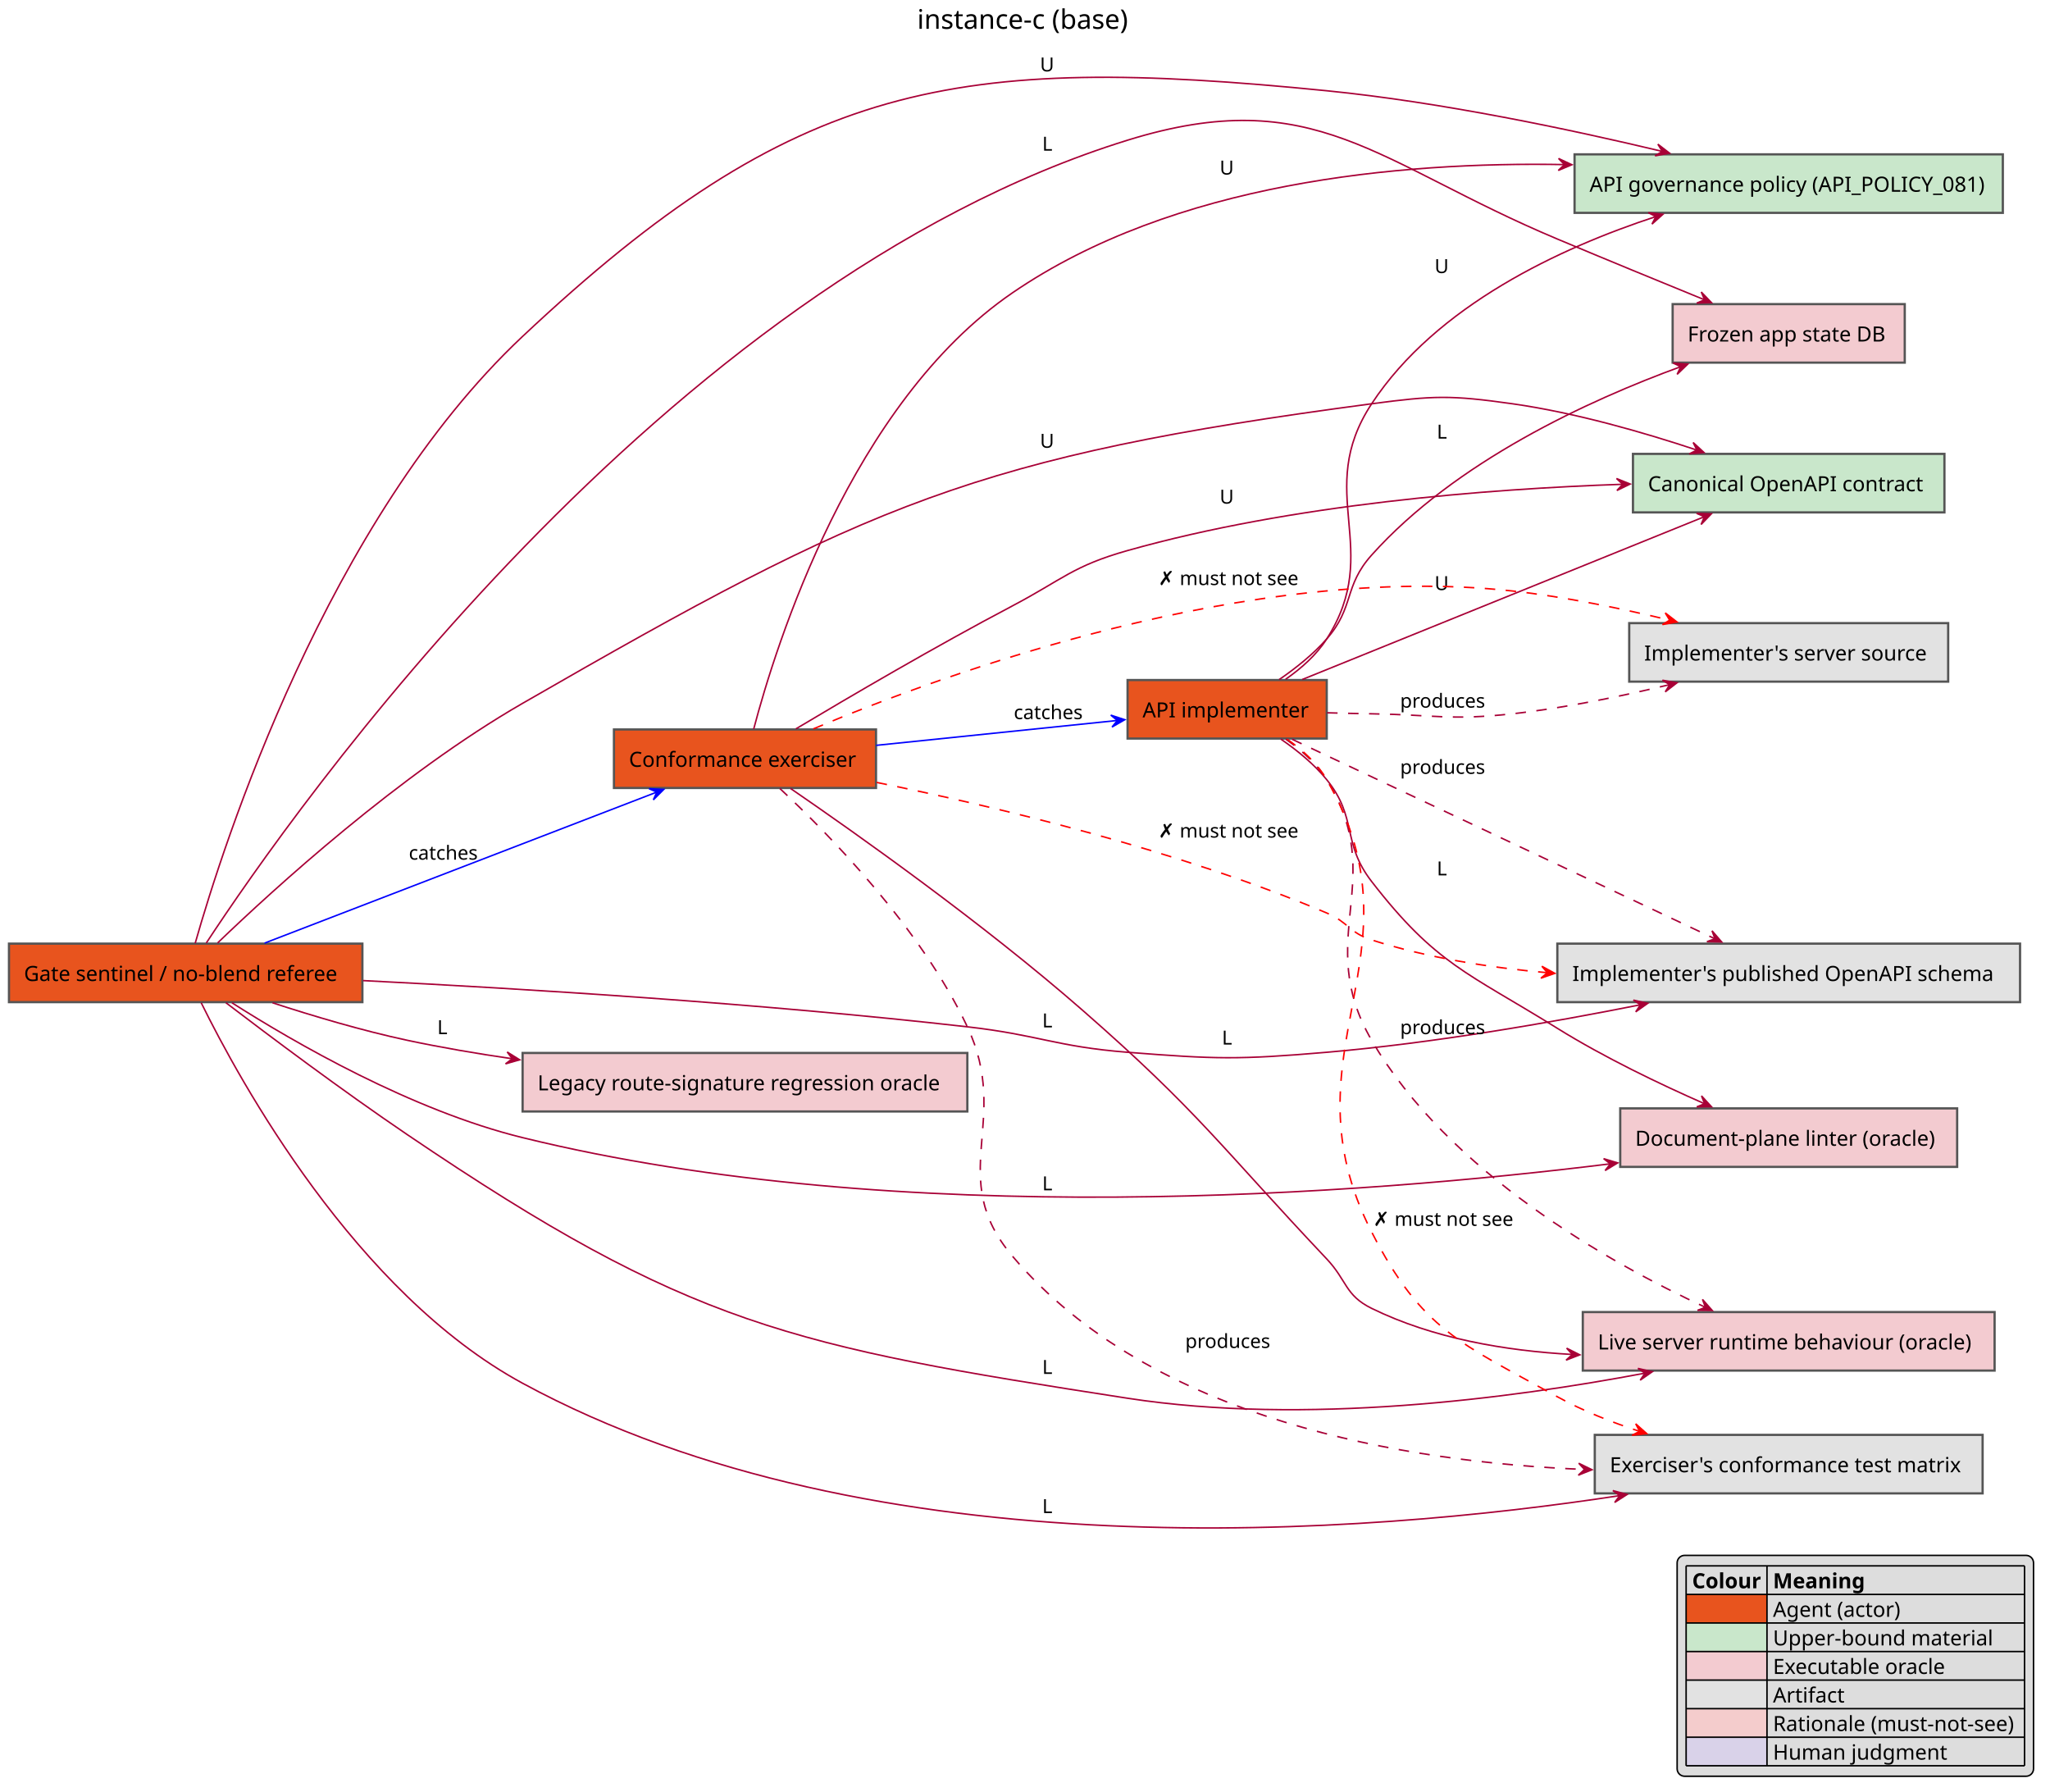
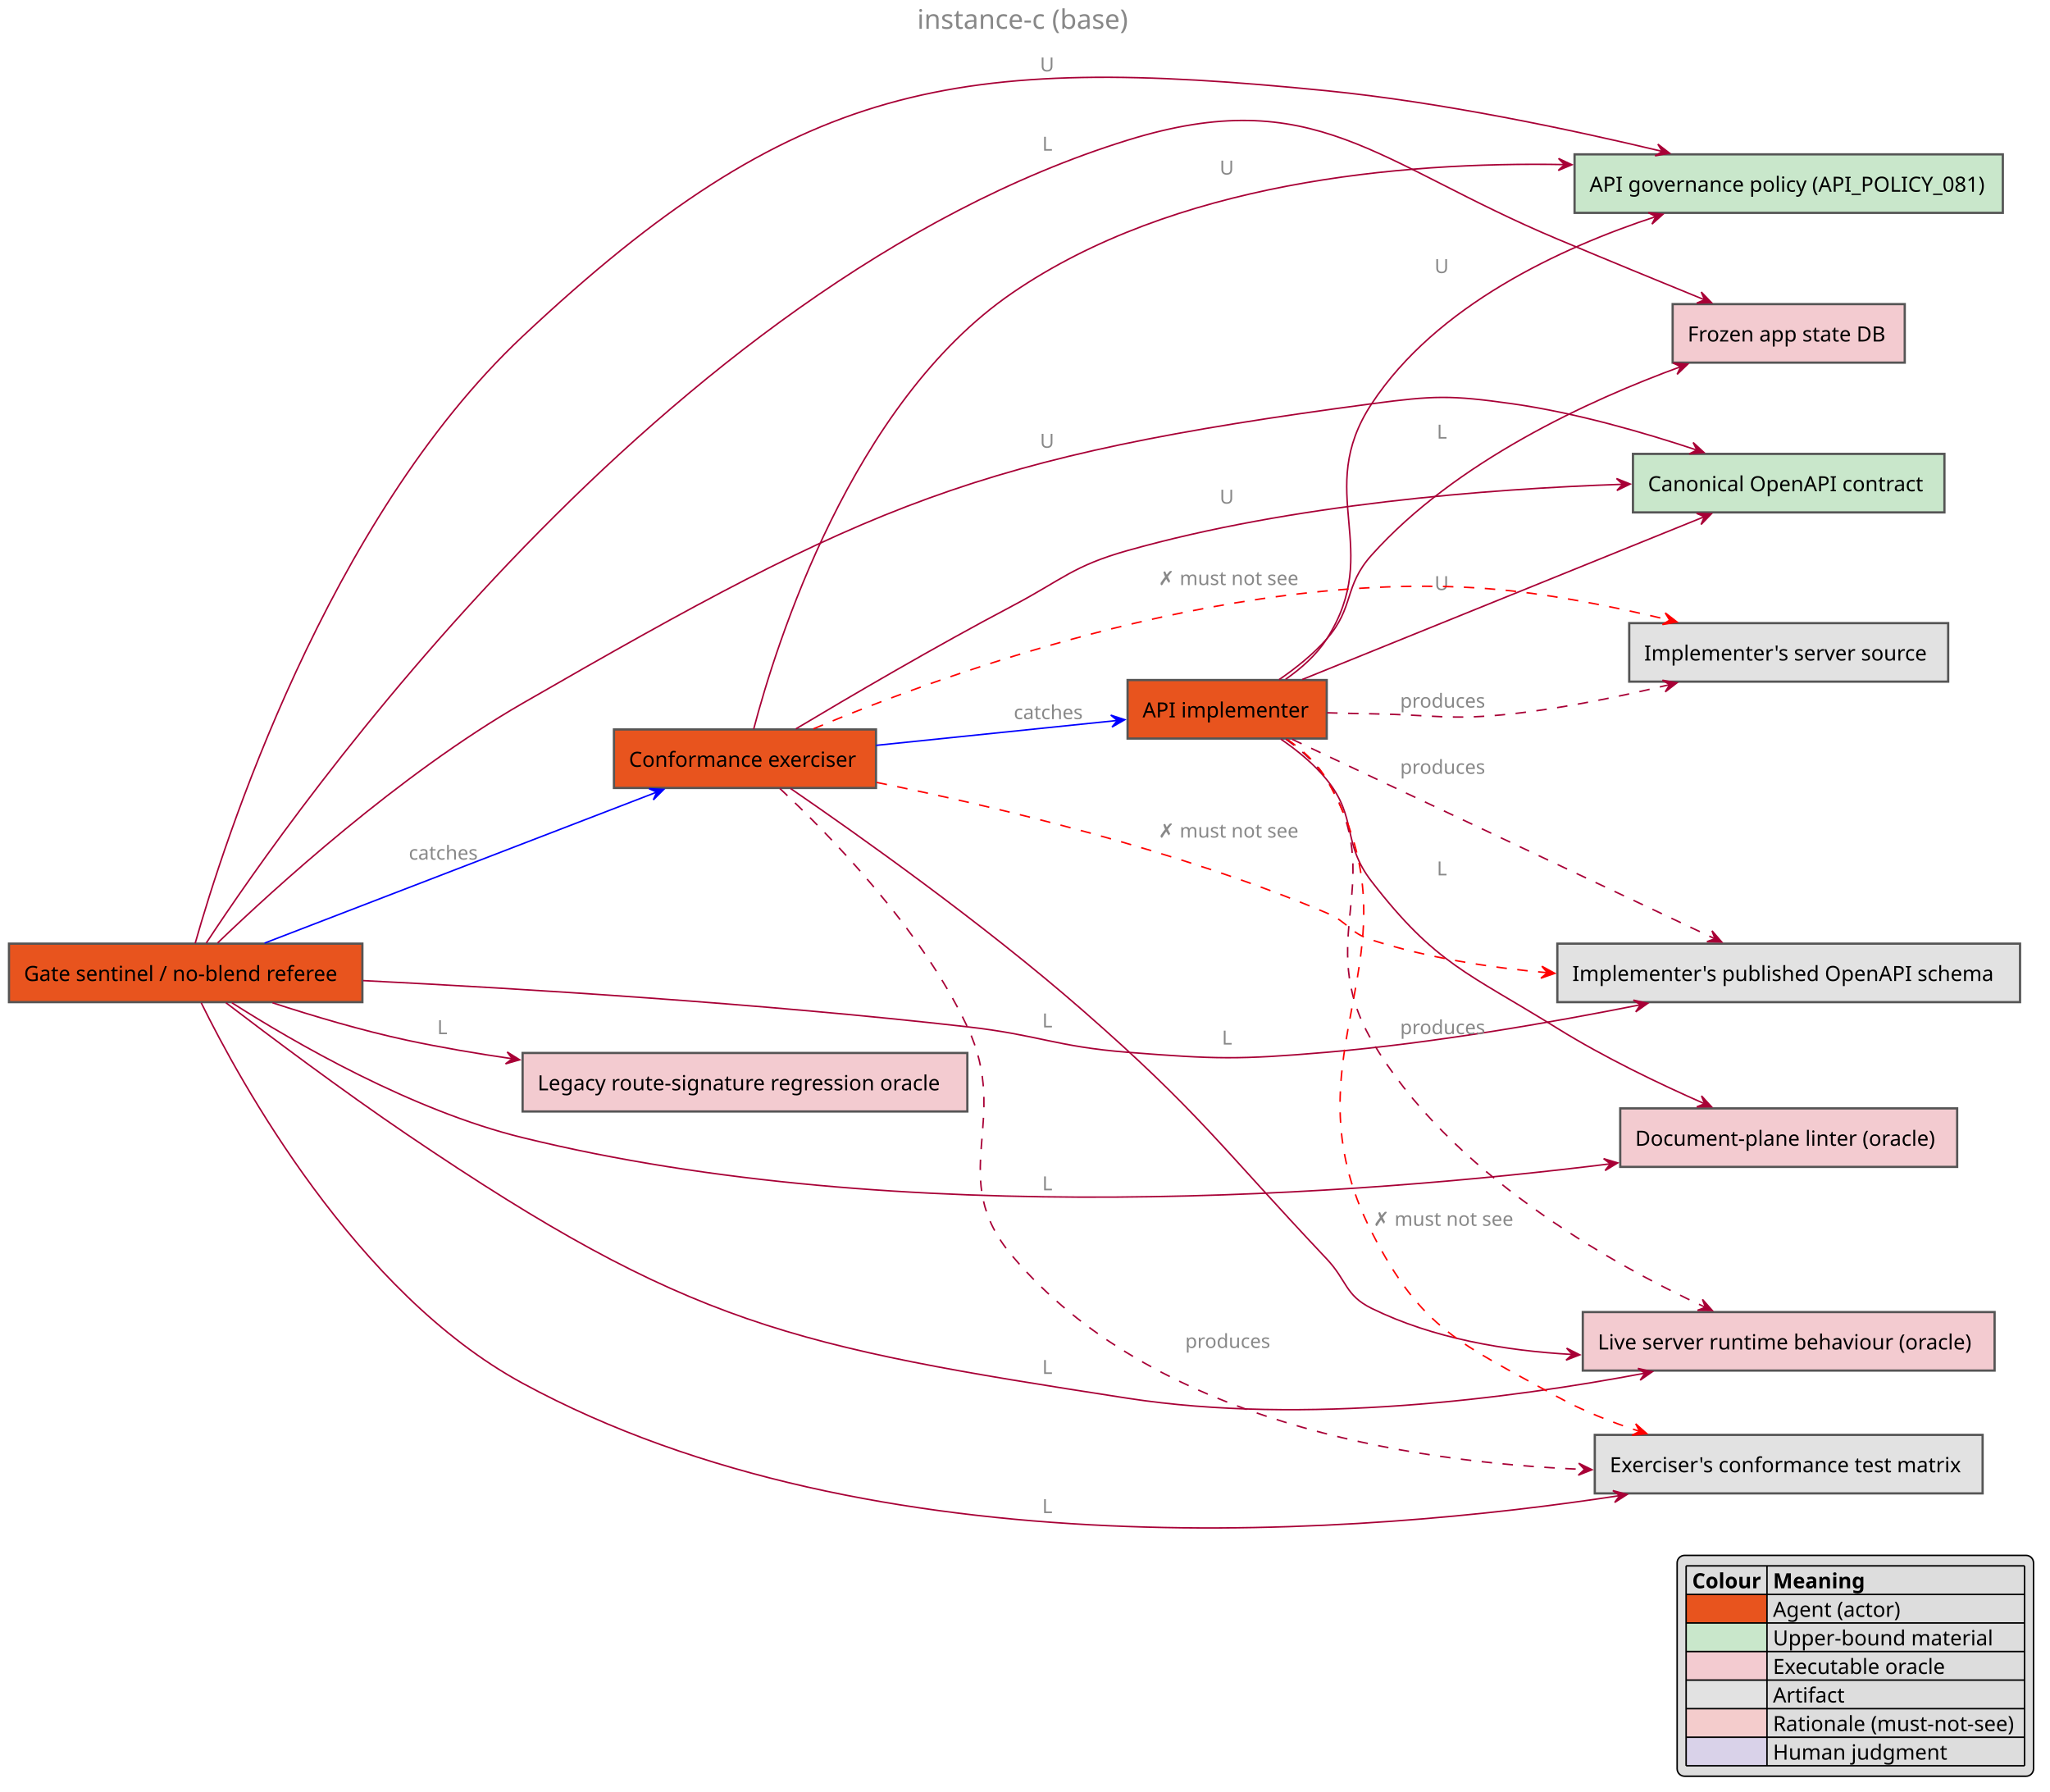
<svg xmlns="http://www.w3.org/2000/svg" contentScriptType="application/ecmascript" contentStyleType="text/css" height="1196px" preserveAspectRatio="none" style="width:1369px;height:1196px;" version="1.1" viewBox="0 0 1369 1196" width="1369px" zoomAndPan="magnify">
  <defs />
  <g>
-     <text fill="#000000" font-family="sans-serif" font-size="18" lengthAdjust="spacingAndGlyphs" textLength="142" x="612.5" y="19.242">instance-c (base)</text>
+     <text fill="#888888" font-family="sans-serif" font-size="18" lengthAdjust="spacingAndGlyphs" textLength="142" x="612.5" y="19.242">instance-c (base)</text>
    <rect fill="#E8541E" height="39.068" style="stroke: #555555; stroke-width: 1.5;" width="236" x="6" y="630.056" />
    <text fill="#000000" font-family="sans-serif" font-size="14" lengthAdjust="spacingAndGlyphs" textLength="216" x="16" y="655.022">Gate sentinel / no-blend referee</text>
    <rect fill="#E8541E" height="39.068" style="stroke: #555555; stroke-width: 1.5;" width="133" x="753" y="454.056" />
    <text fill="#000000" font-family="sans-serif" font-size="14" lengthAdjust="spacingAndGlyphs" textLength="113" x="763" y="479.022">API implementer</text>
    <rect fill="#E8541E" height="39.068" style="stroke: #555555; stroke-width: 1.5;" width="175" x="410" y="487.056" />
    <text fill="#000000" font-family="sans-serif" font-size="14" lengthAdjust="spacingAndGlyphs" textLength="155" x="420" y="512.022">Conformance exerciser</text>
    <rect fill="#C9E7CB" height="39.068" style="stroke: #555555; stroke-width: 1.5;" width="286" x="1051.5" y="103.056" />
    <text fill="#000000" font-family="sans-serif" font-size="14" lengthAdjust="spacingAndGlyphs" textLength="266" x="1061.5" y="128.022">API governance policy (API_POLICY_081)</text>
    <rect fill="#C9E7CB" height="39.068" style="stroke: #555555; stroke-width: 1.5;" width="208" x="1090.5" y="303.056" />
    <text fill="#000000" font-family="sans-serif" font-size="14" lengthAdjust="spacingAndGlyphs" textLength="188" x="1100.5" y="328.022">Canonical OpenAPI contract</text>
    <rect fill="#F3CBD0" height="39.068" style="stroke: #555555; stroke-width: 1.5;" width="225" x="1082" y="740.056" />
    <text fill="#000000" font-family="sans-serif" font-size="14" lengthAdjust="spacingAndGlyphs" textLength="205" x="1092" y="765.022">Document-plane linter (oracle)</text>
    <rect fill="#F3CBD0" height="39.068" style="stroke: #555555; stroke-width: 1.5;" width="155" x="1117" y="203.056" />
    <text fill="#000000" font-family="sans-serif" font-size="14" lengthAdjust="spacingAndGlyphs" textLength="135" x="1127" y="228.022">Frozen app state DB</text>
    <rect fill="#F3CBD0" height="39.068" style="stroke: #555555; stroke-width: 1.5;" width="297" x="349" y="703.056" />
    <text fill="#000000" font-family="sans-serif" font-size="14" lengthAdjust="spacingAndGlyphs" textLength="277" x="359" y="728.022">Legacy route-signature regression oracle</text>
    <rect fill="#E2E2E2" height="39.068" style="stroke: #555555; stroke-width: 1.5;" width="213" x="1088" y="416.056" />
    <text fill="#000000" font-family="sans-serif" font-size="14" lengthAdjust="spacingAndGlyphs" textLength="193" x="1098" y="441.022">Implementer's server source</text>
    <rect fill="#E2E2E2" height="39.068" style="stroke: #555555; stroke-width: 1.5;" width="309" x="1040" y="630.056" />
    <text fill="#000000" font-family="sans-serif" font-size="14" lengthAdjust="spacingAndGlyphs" textLength="289" x="1050" y="655.022">Implementer's published OpenAPI schema</text>
    <rect fill="#F3CBD0" height="39.068" style="stroke: #555555; stroke-width: 1.5;" width="275" x="1057" y="876.056" />
    <text fill="#000000" font-family="sans-serif" font-size="14" lengthAdjust="spacingAndGlyphs" textLength="255" x="1067" y="901.022">Live server runtime behaviour (oracle)</text>
    <rect fill="#E2E2E2" height="39.068" style="stroke: #555555; stroke-width: 1.5;" width="259" x="1065" y="958.056" />
    <text fill="#000000" font-family="sans-serif" font-size="14" lengthAdjust="spacingAndGlyphs" textLength="239" x="1075" y="983.022">Exerciser's conformance test matrix</text>
    <path d="M130.34,629.826 C149.14,563.686 218.29,347.366 349,224.596 C530.89,53.746 637.69,35.806 886,60.596 C962.75,68.256 1048.7,86.416 1110.18,101.116 " fill="none" id="A_sentinel-&gt;S_api_policy" style="stroke: #A80036; stroke-width: 1.0;" />
    <polygon fill="#A80036" points="1114.95,102.266,1107.139,96.267,1110.089,101.094,1105.263,104.044,1114.95,102.266" style="stroke: #A80036; stroke-width: 1.0;" />
-     <text fill="#000000" font-family="sans-serif" font-size="13" lengthAdjust="spacingAndGlyphs" textLength="10" x="694.5" y="47.673">U</text>
+     <text fill="#888888" font-family="sans-serif" font-size="13" lengthAdjust="spacingAndGlyphs" textLength="10" x="694.5" y="47.673">U</text>
    <path d="M145.32,629.596 C182.82,593.546 266.65,517.036 349,469.596 C580.54,336.196 651.1,304.716 916,269.596 C957.42,264.106 968.63,263.736 1010,269.596 C1052.06,275.546 1097.97,288.806 1133.34,300.576 " fill="none" id="A_sentinel-&gt;S_base_schema" style="stroke: #A80036; stroke-width: 1.0;" />
    <polygon fill="#A80036" points="1137.94,302.126,1130.697,295.452,1133.204,300.523,1128.133,303.03,1137.94,302.126" style="stroke: #A80036; stroke-width: 1.0;" />
-     <text fill="#000000" font-family="sans-serif" font-size="13" lengthAdjust="spacingAndGlyphs" textLength="10" x="694.5" y="298.973">U</text>
+     <text fill="#888888" font-family="sans-serif" font-size="13" lengthAdjust="spacingAndGlyphs" textLength="10" x="694.5" y="298.973">U</text>
    <path d="M154.9,669.556 C196.4,695.986 274.73,741.376 349,759.596 C601.88,821.636 910.31,797.596 1075.53,777.056 " fill="none" id="A_sentinel-&gt;S_schema_linter" style="stroke: #A80036; stroke-width: 1.0;" />
    <polygon fill="#A80036" points="1080.33,776.456,1070.898,773.62,1075.37,777.085,1071.905,781.556,1080.33,776.456" style="stroke: #A80036; stroke-width: 1.0;" />
-     <text fill="#000000" font-family="sans-serif" font-size="13" lengthAdjust="spacingAndGlyphs" textLength="7" x="696" y="794.763">L</text>
+     <text fill="#888888" font-family="sans-serif" font-size="13" lengthAdjust="spacingAndGlyphs" textLength="7" x="696" y="794.763">L</text>
    <path d="M137.76,629.646 C195.4,541.846 442.13,189.936 753,93.596 C878.02,54.856 919.3,108.966 1040,159.596 C1072.62,173.276 1109.27,188.336 1138.58,200.296 " fill="none" id="A_sentinel-&gt;S_app_db" style="stroke: #A80036; stroke-width: 1.0;" />
    <polygon fill="#A80036" points="1142.94,202.066,1136.114,194.966,1138.31,200.179,1133.096,202.375,1142.94,202.066" style="stroke: #A80036; stroke-width: 1.0;" />
-     <text fill="#000000" font-family="sans-serif" font-size="13" lengthAdjust="spacingAndGlyphs" textLength="7" x="696" y="100.603">L</text>
+     <text fill="#888888" font-family="sans-serif" font-size="13" lengthAdjust="spacingAndGlyphs" textLength="7" x="696" y="100.603">L</text>
    <path d="M181.99,669.556 C208.99,678.366 241.85,688.146 272,694.596 C294.57,699.416 318.6,703.506 342.24,706.936 " fill="none" id="A_sentinel-&gt;S_ty0_baseline" style="stroke: #A80036; stroke-width: 1.0;" />
    <polygon fill="#A80036" points="347.06,707.626,338.71,702.403,342.109,706.925,337.588,710.324,347.06,707.626" style="stroke: #A80036; stroke-width: 1.0;" />
-     <text fill="#000000" font-family="sans-serif" font-size="13" lengthAdjust="spacingAndGlyphs" textLength="7" x="292" y="690.493">L</text>
+     <text fill="#888888" font-family="sans-serif" font-size="13" lengthAdjust="spacingAndGlyphs" textLength="7" x="292" y="690.493">L</text>
    <path d="M150.86,669.516 C179.89,691.666 228.61,728.196 272,757.596 C460.45,885.286 528.03,898.806 753,933.596 C871.34,951.896 1009.04,933.776 1098.55,916.836 " fill="none" id="A_sentinel-&gt;S_runtime_oracle" style="stroke: #A80036; stroke-width: 1.0;" />
    <polygon fill="#A80036" points="1103.42,915.896,1093.826,913.668,1098.51,916.841,1095.338,921.524,1103.42,915.896" style="stroke: #A80036; stroke-width: 1.0;" />
-     <text fill="#000000" font-family="sans-serif" font-size="13" lengthAdjust="spacingAndGlyphs" textLength="7" x="696" y="917.363">L</text>
+     <text fill="#888888" font-family="sans-serif" font-size="13" lengthAdjust="spacingAndGlyphs" textLength="7" x="696" y="917.363">L</text>
    <path d="M242.44,654.736 C348.21,660.066 507.83,669.876 646,685.596 C693.84,691.036 705,698.806 753,702.596 C811.93,707.246 827.1,707.636 886,702.596 C956.71,696.546 1035.57,682.806 1095.73,670.836 " fill="none" id="A_sentinel-&gt;S_impl_openapi" style="stroke: #A80036; stroke-width: 1.0;" />
    <polygon fill="#A80036" points="1100.38,669.906,1090.768,667.759,1095.478,670.892,1092.346,675.602,1100.38,669.906" style="stroke: #A80036; stroke-width: 1.0;" />
-     <text fill="#000000" font-family="sans-serif" font-size="13" lengthAdjust="spacingAndGlyphs" textLength="7" x="696" y="685.983">L</text>
+     <text fill="#888888" font-family="sans-serif" font-size="13" lengthAdjust="spacingAndGlyphs" textLength="7" x="696" y="685.983">L</text>
    <path d="M134.38,669.576 C160.12,721.906 237.48,863.076 349,923.596 C584.17,1051.216 912.15,1024.576 1081.86,998.586 " fill="none" id="A_sentinel-&gt;S_conformance_matrix" style="stroke: #A80036; stroke-width: 1.0;" />
    <polygon fill="#A80036" points="1086.58,997.846,1077.078,995.255,1081.638,998.603,1078.289,1003.162,1086.58,997.846" style="stroke: #A80036; stroke-width: 1.0;" />
-     <text fill="#000000" font-family="sans-serif" font-size="13" lengthAdjust="spacingAndGlyphs" textLength="7" x="696" y="1010.263">L</text>
+     <text fill="#888888" font-family="sans-serif" font-size="13" lengthAdjust="spacingAndGlyphs" textLength="7" x="696" y="1010.263">L</text>
    <path d="M858.51,453.566 C868.88,446.366 879.14,437.326 886,426.596 C924.25,366.736 876.94,328.936 916,269.596 C959.26,203.856 1041.96,165.516 1105.87,144.576 " fill="none" id="A_implementer-&gt;S_api_policy" style="stroke: #A80036; stroke-width: 1.0;" />
    <polygon fill="#A80036" points="1110.55,143.066,1100.758,142.011,1105.79,144.595,1103.205,149.627,1110.55,143.066" style="stroke: #A80036; stroke-width: 1.0;" />
-     <text fill="#000000" font-family="sans-serif" font-size="13" lengthAdjust="spacingAndGlyphs" textLength="10" x="958" y="182.323">U</text>
+     <text fill="#888888" font-family="sans-serif" font-size="13" lengthAdjust="spacingAndGlyphs" textLength="10" x="958" y="182.323">U</text>
    <path d="M869.65,453.696 C939.11,425.576 1065.61,374.366 1138.25,344.966 " fill="none" id="A_implementer-&gt;S_base_schema" style="stroke: #A80036; stroke-width: 1.0;" />
    <polygon fill="#A80036" points="1142.84,343.106,1132.997,342.771,1138.205,344.98,1135.996,350.188,1142.84,343.106" style="stroke: #A80036; stroke-width: 1.0;" />
-     <text fill="#000000" font-family="sans-serif" font-size="13" lengthAdjust="spacingAndGlyphs" textLength="10" x="958" y="393.993">U</text>
+     <text fill="#888888" font-family="sans-serif" font-size="13" lengthAdjust="spacingAndGlyphs" textLength="10" x="958" y="393.993">U</text>
    <path d="M854.22,453.766 C865.24,446.206 876.95,436.906 886,426.596 C904.62,405.366 897.15,391.616 916,370.596 C971.96,308.166 1060.62,267.386 1122.63,244.736 " fill="none" id="A_implementer-&gt;S_app_db" style="stroke: #A80036; stroke-width: 1.0;" />
    <polygon fill="#A80036" points="1127.12,243.116,1117.297,242.406,1122.417,244.812,1120.011,249.932,1127.12,243.116" style="stroke: #A80036; stroke-width: 1.0;" />
-     <text fill="#000000" font-family="sans-serif" font-size="13" lengthAdjust="spacingAndGlyphs" textLength="7" x="959.5" y="292.853">L</text>
+     <text fill="#888888" font-family="sans-serif" font-size="13" lengthAdjust="spacingAndGlyphs" textLength="7" x="959.5" y="292.853">L</text>
    <path d="M855.35,493.496 C866.2,500.946 877.53,510.166 886,520.596 C906.82,546.236 895.78,562.476 916,588.596 C959,644.146 980.35,649.496 1040,686.596 C1071.25,706.026 1108.47,723.846 1138.43,737.016 " fill="none" id="A_implementer-&gt;S_schema_linter" style="stroke: #A80036; stroke-width: 1.0;" />
    <polygon fill="#A80036" points="1142.94,738.976,1136.29,731.712,1138.357,736.977,1133.091,739.044,1142.94,738.976" style="stroke: #A80036; stroke-width: 1.0;" />
-     <text fill="#000000" font-family="sans-serif" font-size="13" lengthAdjust="spacingAndGlyphs" textLength="7" x="959.5" y="584.493">L</text>
+     <text fill="#888888" font-family="sans-serif" font-size="13" lengthAdjust="spacingAndGlyphs" textLength="7" x="959.5" y="584.493">L</text>
    <path d="M886.25,475.926 C896.22,476.206 906.38,476.446 916,476.596 C957.77,477.246 968.47,481.176 1010,476.596 C1044.97,472.736 1083.03,464.856 1115.37,457.026 " fill="none" id="A_implementer-&gt;S_impl_server" style="stroke: #A80036; stroke-width: 1.0; stroke-dasharray: 7.0,7.0;" />
    <polygon fill="#A80036" points="1119.87,455.926,1110.178,454.174,1115.013,457.112,1112.075,461.946,1119.87,455.926" style="stroke: #A80036; stroke-width: 1.0;" />
-     <text fill="#000000" font-family="sans-serif" font-size="13" lengthAdjust="spacingAndGlyphs" textLength="56" x="935" y="472.493">produces</text>
+     <text fill="#888888" font-family="sans-serif" font-size="13" lengthAdjust="spacingAndGlyphs" textLength="56" x="935" y="472.493">produces</text>
    <path d="M862.92,493.616 C932.9,526.626 1072.05,592.286 1145.51,626.946 " fill="none" id="A_implementer-&gt;S_impl_openapi" style="stroke: #A80036; stroke-width: 1.0; stroke-dasharray: 7.0,7.0;" />
    <polygon fill="#A80036" points="1149.75,628.946,1143.315,621.49,1145.227,626.813,1139.904,628.725,1149.75,628.946" style="stroke: #A80036; stroke-width: 1.0;" />
-     <text fill="#000000" font-family="sans-serif" font-size="13" lengthAdjust="spacingAndGlyphs" textLength="56" x="935" y="516.693">produces</text>
+     <text fill="#888888" font-family="sans-serif" font-size="13" lengthAdjust="spacingAndGlyphs" textLength="56" x="935" y="516.693">produces</text>
    <path d="M858.63,493.546 C869.01,500.746 879.24,509.796 886,520.596 C927.66,587.096 876.56,626.756 916,694.596 C967.15,782.586 1073.87,842.736 1139.04,872.966 " fill="none" id="A_implementer-&gt;S_runtime_oracle" style="stroke: #A80036; stroke-width: 1.0; stroke-dasharray: 7.0,7.0;" />
    <polygon fill="#A80036" points="1143.45,874.986,1136.931,867.603,1138.904,872.905,1133.602,874.878,1143.45,874.986" style="stroke: #A80036; stroke-width: 1.0;" />
-     <text fill="#000000" font-family="sans-serif" font-size="13" lengthAdjust="spacingAndGlyphs" textLength="56" x="935" y="690.493">produces</text>
+     <text fill="#888888" font-family="sans-serif" font-size="13" lengthAdjust="spacingAndGlyphs" textLength="56" x="935" y="690.493">produces</text>
    <path d="M503.31,486.826 C518.09,430.616 568.55,269.196 676,195.596 C783.82,121.746 934.12,107.886 1044.97,109.896 " fill="none" id="A_exerciser-&gt;S_api_policy" style="stroke: #A80036; stroke-width: 1.0;" />
    <polygon fill="#A80036" points="1049.71,109.986,1040.792,105.807,1044.711,109.886,1040.632,113.805,1049.71,109.986" style="stroke: #A80036; stroke-width: 1.0;" />
-     <text fill="#000000" font-family="sans-serif" font-size="13" lengthAdjust="spacingAndGlyphs" textLength="10" x="814.5" y="116.553">U</text>
+     <text fill="#888888" font-family="sans-serif" font-size="13" lengthAdjust="spacingAndGlyphs" textLength="10" x="814.5" y="116.553">U</text>
    <path d="M531.46,486.676 C566.8,465.556 624.74,431.586 676,404.596 C709.59,386.906 716.46,377.896 753,367.596 C862.83,336.626 993.39,326.436 1083.72,323.346 " fill="none" id="A_exerciser-&gt;S_base_schema" style="stroke: #A80036; stroke-width: 1.0;" />
    <polygon fill="#A80036" points="1088.64,323.186,1079.508,319.498,1083.643,323.358,1079.783,327.493,1088.64,323.186" style="stroke: #A80036; stroke-width: 1.0;" />
-     <text fill="#000000" font-family="sans-serif" font-size="13" lengthAdjust="spacingAndGlyphs" textLength="10" x="814.5" y="336.273">U</text>
+     <text fill="#888888" font-family="sans-serif" font-size="13" lengthAdjust="spacingAndGlyphs" textLength="10" x="814.5" y="336.273">U</text>
    <path d="M527.94,526.466 C571.91,556.626 656.67,616.596 723,674.596 C800.84,742.656 814.99,765.436 886,840.596 C899.61,855.006 898.2,864.866 916,873.596 C956.92,893.666 1005.36,901.936 1050.21,904.376 " fill="none" id="A_exerciser-&gt;S_runtime_oracle" style="stroke: #A80036; stroke-width: 1.0;" />
    <polygon fill="#A80036" points="1055.01,904.606,1046.215,900.174,1050.016,904.363,1045.826,908.164,1055.01,904.606" style="stroke: #A80036; stroke-width: 1.0;" />
-     <text fill="#000000" font-family="sans-serif" font-size="13" lengthAdjust="spacingAndGlyphs" textLength="7" x="816" y="697.443">L</text>
+     <text fill="#888888" font-family="sans-serif" font-size="13" lengthAdjust="spacingAndGlyphs" textLength="7" x="816" y="697.443">L</text>
    <path d="M520.77,526.456 C553.68,557.156 614.78,619.516 646,685.596 C675.6,748.246 631.25,785.686 676,838.596 C768.96,948.496 938.6,976.326 1058.27,981.146 " fill="none" id="A_exerciser-&gt;S_conformance_matrix" style="stroke: #A80036; stroke-width: 1.0; stroke-dasharray: 7.0,7.0;" />
    <polygon fill="#A80036" points="1063.13,981.326,1054.285,976.995,1058.133,981.14,1053.988,984.989,1063.13,981.326" style="stroke: #A80036; stroke-width: 1.0;" />
-     <text fill="#000000" font-family="sans-serif" font-size="13" lengthAdjust="spacingAndGlyphs" textLength="56" x="791.5" y="900.023">produces</text>
+     <text fill="#888888" font-family="sans-serif" font-size="13" lengthAdjust="spacingAndGlyphs" textLength="56" x="791.5" y="900.023">produces</text>
    <path d="M859.46,493.496 C869.73,500.636 879.7,509.686 886,520.596 C953.45,637.396 854.66,702.466 916,822.596 C949.5,888.206 975.54,896.926 1040,932.596 C1057.07,942.036 1076.32,949.686 1095.28,955.816 " fill="none" id="A_implementer-&gt;S_conformance_matrix" style="stroke: #FF0000; stroke-width: 1.0; stroke-dasharray: 7.0,7.0;" />
    <polygon fill="#FF0000" points="1099.71,957.216,1092.342,950.681,1094.944,955.703,1089.922,958.306,1099.71,957.216" style="stroke: #FF0000; stroke-width: 1.0;" />
-     <text fill="#000000" font-family="sans-serif" font-size="13" lengthAdjust="spacingAndGlyphs" textLength="92" x="917" y="818.493">✗ must not see</text>
+     <text fill="#888888" font-family="sans-serif" font-size="13" lengthAdjust="spacingAndGlyphs" textLength="92" x="917" y="818.493">✗ must not see</text>
    <path d="M543.13,486.666 C631.35,449.546 834.71,375.246 1010,394.596 C1044.97,398.456 1083.03,406.336 1115.37,414.156 " fill="none" id="A_exerciser-&gt;S_impl_server" style="stroke: #FF0000; stroke-width: 1.0; stroke-dasharray: 7.0,7.0;" />
    <polygon fill="#FF0000" points="1119.87,415.266,1112.075,409.246,1115.013,414.08,1110.178,417.017,1119.87,415.266" style="stroke: #FF0000; stroke-width: 1.0;" />
-     <text fill="#000000" font-family="sans-serif" font-size="13" lengthAdjust="spacingAndGlyphs" textLength="92" x="773.5" y="390.643">✗ must not see</text>
+     <text fill="#888888" font-family="sans-serif" font-size="13" lengthAdjust="spacingAndGlyphs" textLength="92" x="773.5" y="390.643">✗ must not see</text>
    <path d="M585.45,522.416 C665.53,538.676 786.63,567.566 886,609.596 C900.32,615.656 901.19,622.856 916,627.596 C953.14,639.476 994.43,646.056 1033.57,649.496 " fill="none" id="A_exerciser-&gt;S_impl_openapi" style="stroke: #FF0000; stroke-width: 1.0; stroke-dasharray: 7.0,7.0;" />
    <polygon fill="#FF0000" points="1038.32,649.896,1029.682,645.164,1033.337,649.482,1029.02,653.137,1038.32,649.896" style="stroke: #FF0000; stroke-width: 1.0;" />
-     <text fill="#000000" font-family="sans-serif" font-size="13" lengthAdjust="spacingAndGlyphs" textLength="92" x="773.5" y="559.253">✗ must not see</text>
+     <text fill="#888888" font-family="sans-serif" font-size="13" lengthAdjust="spacingAndGlyphs" textLength="92" x="773.5" y="559.253">✗ must not see</text>
    <path d="M585.1,497.666 C635.58,492.456 698.52,485.966 746.31,481.036 " fill="none" id="A_exerciser-&gt;A_implementer" style="stroke: #0000FF; stroke-width: 1.0;" />
    <polygon fill="#0000FF" points="751.15,480.536,741.786,477.483,746.177,481.05,742.609,485.441,751.15,480.536" style="stroke: #0000FF; stroke-width: 1.0;" />
-     <text fill="#000000" font-family="sans-serif" font-size="13" lengthAdjust="spacingAndGlyphs" textLength="45" x="677" y="480.163">catches</text>
+     <text fill="#888888" font-family="sans-serif" font-size="13" lengthAdjust="spacingAndGlyphs" textLength="45" x="677" y="480.163">catches</text>
    <path d="M176.66,629.706 C245.5,603.216 366.96,556.456 438.75,528.826 " fill="none" id="A_sentinel-&gt;A_exerciser" style="stroke: #0000FF; stroke-width: 1.0;" />
    <polygon fill="#0000FF" points="443.27,527.086,433.434,526.589,438.604,528.884,436.31,534.054,443.27,527.086" style="stroke: #0000FF; stroke-width: 1.0;" />
-     <text fill="#000000" font-family="sans-serif" font-size="13" lengthAdjust="spacingAndGlyphs" textLength="45" x="273" y="573.993">catches</text>
+     <text fill="#888888" font-family="sans-serif" font-size="13" lengthAdjust="spacingAndGlyphs" textLength="45" x="273" y="573.993">catches</text>
    <rect fill="#DDDDDD" height="147.475" rx="5" ry="5" style="stroke: #000000; stroke-width: 1.0;" width="238" x="1120" y="1038.516" />
    <text fill="#000000" font-family="sans-serif" font-size="14" font-weight="bold" lengthAdjust="spacingAndGlyphs" textLength="46" x="1130" y="1060.482">Colour</text>
    <text fill="#000000" font-family="sans-serif" font-size="14" font-weight="bold" lengthAdjust="spacingAndGlyphs" textLength="60" x="1184" y="1060.482">Meaning</text>
    <rect fill="#E8541E" height="19.068" style="stroke: none; stroke-width: 1.0;" width="54" x="1126" y="1064.584" />
    <text fill="#000000" font-family="sans-serif" font-size="14" lengthAdjust="spacingAndGlyphs" textLength="0" x="1130" y="1079.55" />
    <text fill="#000000" font-family="sans-serif" font-size="14" lengthAdjust="spacingAndGlyphs" textLength="86" x="1184" y="1079.55">Agent (actor)</text>
    <rect fill="#C9E7CB" height="19.068" style="stroke: none; stroke-width: 1.0;" width="54" x="1126" y="1083.652" />
    <text fill="#000000" font-family="sans-serif" font-size="14" lengthAdjust="spacingAndGlyphs" textLength="0" x="1130" y="1098.618" />
    <text fill="#000000" font-family="sans-serif" font-size="14" lengthAdjust="spacingAndGlyphs" textLength="151" x="1184" y="1098.618">Upper-bound material</text>
    <rect fill="#F3CBD0" height="19.068" style="stroke: none; stroke-width: 1.0;" width="54" x="1126" y="1102.72" />
    <text fill="#000000" font-family="sans-serif" font-size="14" lengthAdjust="spacingAndGlyphs" textLength="0" x="1130" y="1117.686" />
    <text fill="#000000" font-family="sans-serif" font-size="14" lengthAdjust="spacingAndGlyphs" textLength="118" x="1184" y="1117.686">Executable oracle</text>
    <rect fill="#E2E2E2" height="19.068" style="stroke: none; stroke-width: 1.0;" width="54" x="1126" y="1121.787" />
    <text fill="#000000" font-family="sans-serif" font-size="14" lengthAdjust="spacingAndGlyphs" textLength="0" x="1130" y="1136.753" />
    <text fill="#000000" font-family="sans-serif" font-size="14" lengthAdjust="spacingAndGlyphs" textLength="49" x="1184" y="1136.753">Artifact</text>
    <rect fill="#F4CCCC" height="19.068" style="stroke: none; stroke-width: 1.0;" width="54" x="1126" y="1140.855" />
    <text fill="#000000" font-family="sans-serif" font-size="14" lengthAdjust="spacingAndGlyphs" textLength="0" x="1130" y="1155.821" />
    <text fill="#000000" font-family="sans-serif" font-size="14" lengthAdjust="spacingAndGlyphs" textLength="164" x="1184" y="1155.821">Rationale (must-not-see)</text>
    <rect fill="#D9D2E9" height="19.068" style="stroke: none; stroke-width: 1.0;" width="54" x="1126" y="1159.923" />
    <text fill="#000000" font-family="sans-serif" font-size="14" lengthAdjust="spacingAndGlyphs" textLength="0" x="1130" y="1174.889" />
    <text fill="#000000" font-family="sans-serif" font-size="14" lengthAdjust="spacingAndGlyphs" textLength="119" x="1184" y="1174.889">Human judgment</text>
    <line style="stroke: #000000; stroke-width: 1.0;" x1="1126" x2="1352" y1="1045.516" y2="1045.516" />
    <line style="stroke: #000000; stroke-width: 1.0;" x1="1126" x2="1352" y1="1064.584" y2="1064.584" />
    <line style="stroke: #000000; stroke-width: 1.0;" x1="1126" x2="1352" y1="1083.652" y2="1083.652" />
    <line style="stroke: #000000; stroke-width: 1.0;" x1="1126" x2="1352" y1="1102.72" y2="1102.72" />
    <line style="stroke: #000000; stroke-width: 1.0;" x1="1126" x2="1352" y1="1121.787" y2="1121.787" />
    <line style="stroke: #000000; stroke-width: 1.0;" x1="1126" x2="1352" y1="1140.855" y2="1140.855" />
    <line style="stroke: #000000; stroke-width: 1.0;" x1="1126" x2="1352" y1="1159.923" y2="1159.923" />
    <line style="stroke: #000000; stroke-width: 1.0;" x1="1126" x2="1352" y1="1178.991" y2="1178.991" />
    <line style="stroke: #000000; stroke-width: 1.0;" x1="1126" x2="1126" y1="1045.516" y2="1178.991" />
    <line style="stroke: #000000; stroke-width: 1.0;" x1="1180" x2="1180" y1="1045.516" y2="1178.991" />
    <line style="stroke: #000000; stroke-width: 1.0;" x1="1352" x2="1352" y1="1045.516" y2="1178.991" />
  </g>
</svg>
